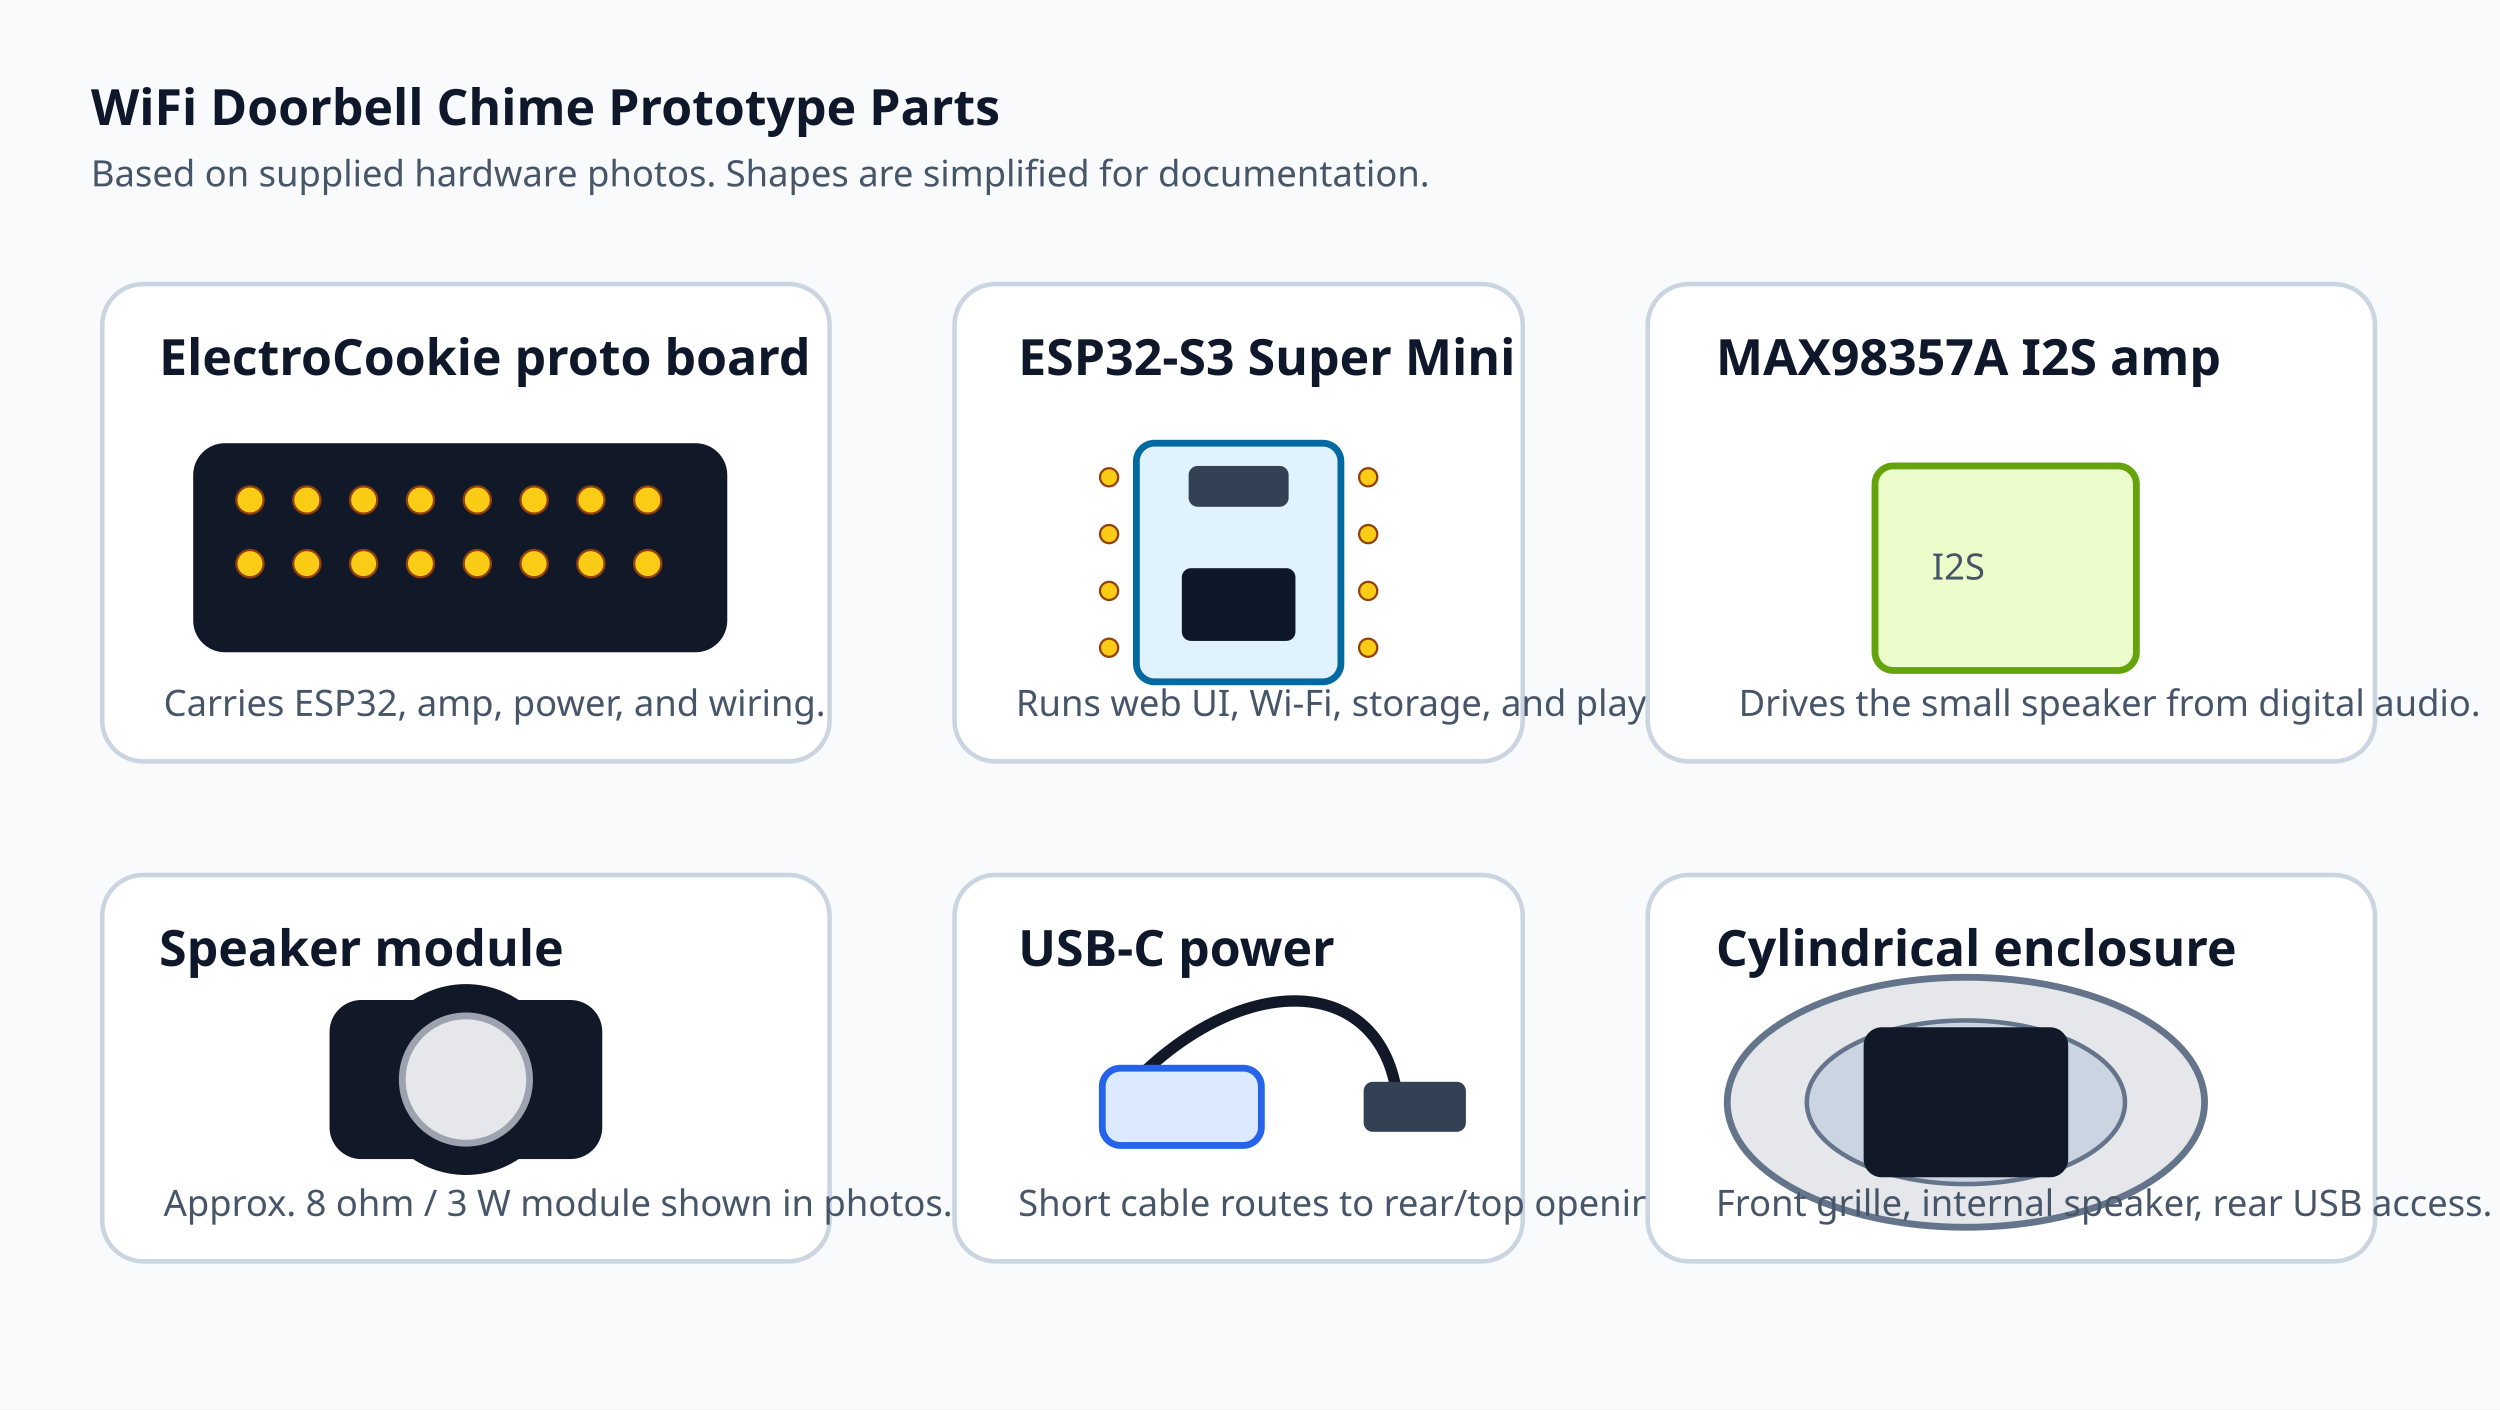
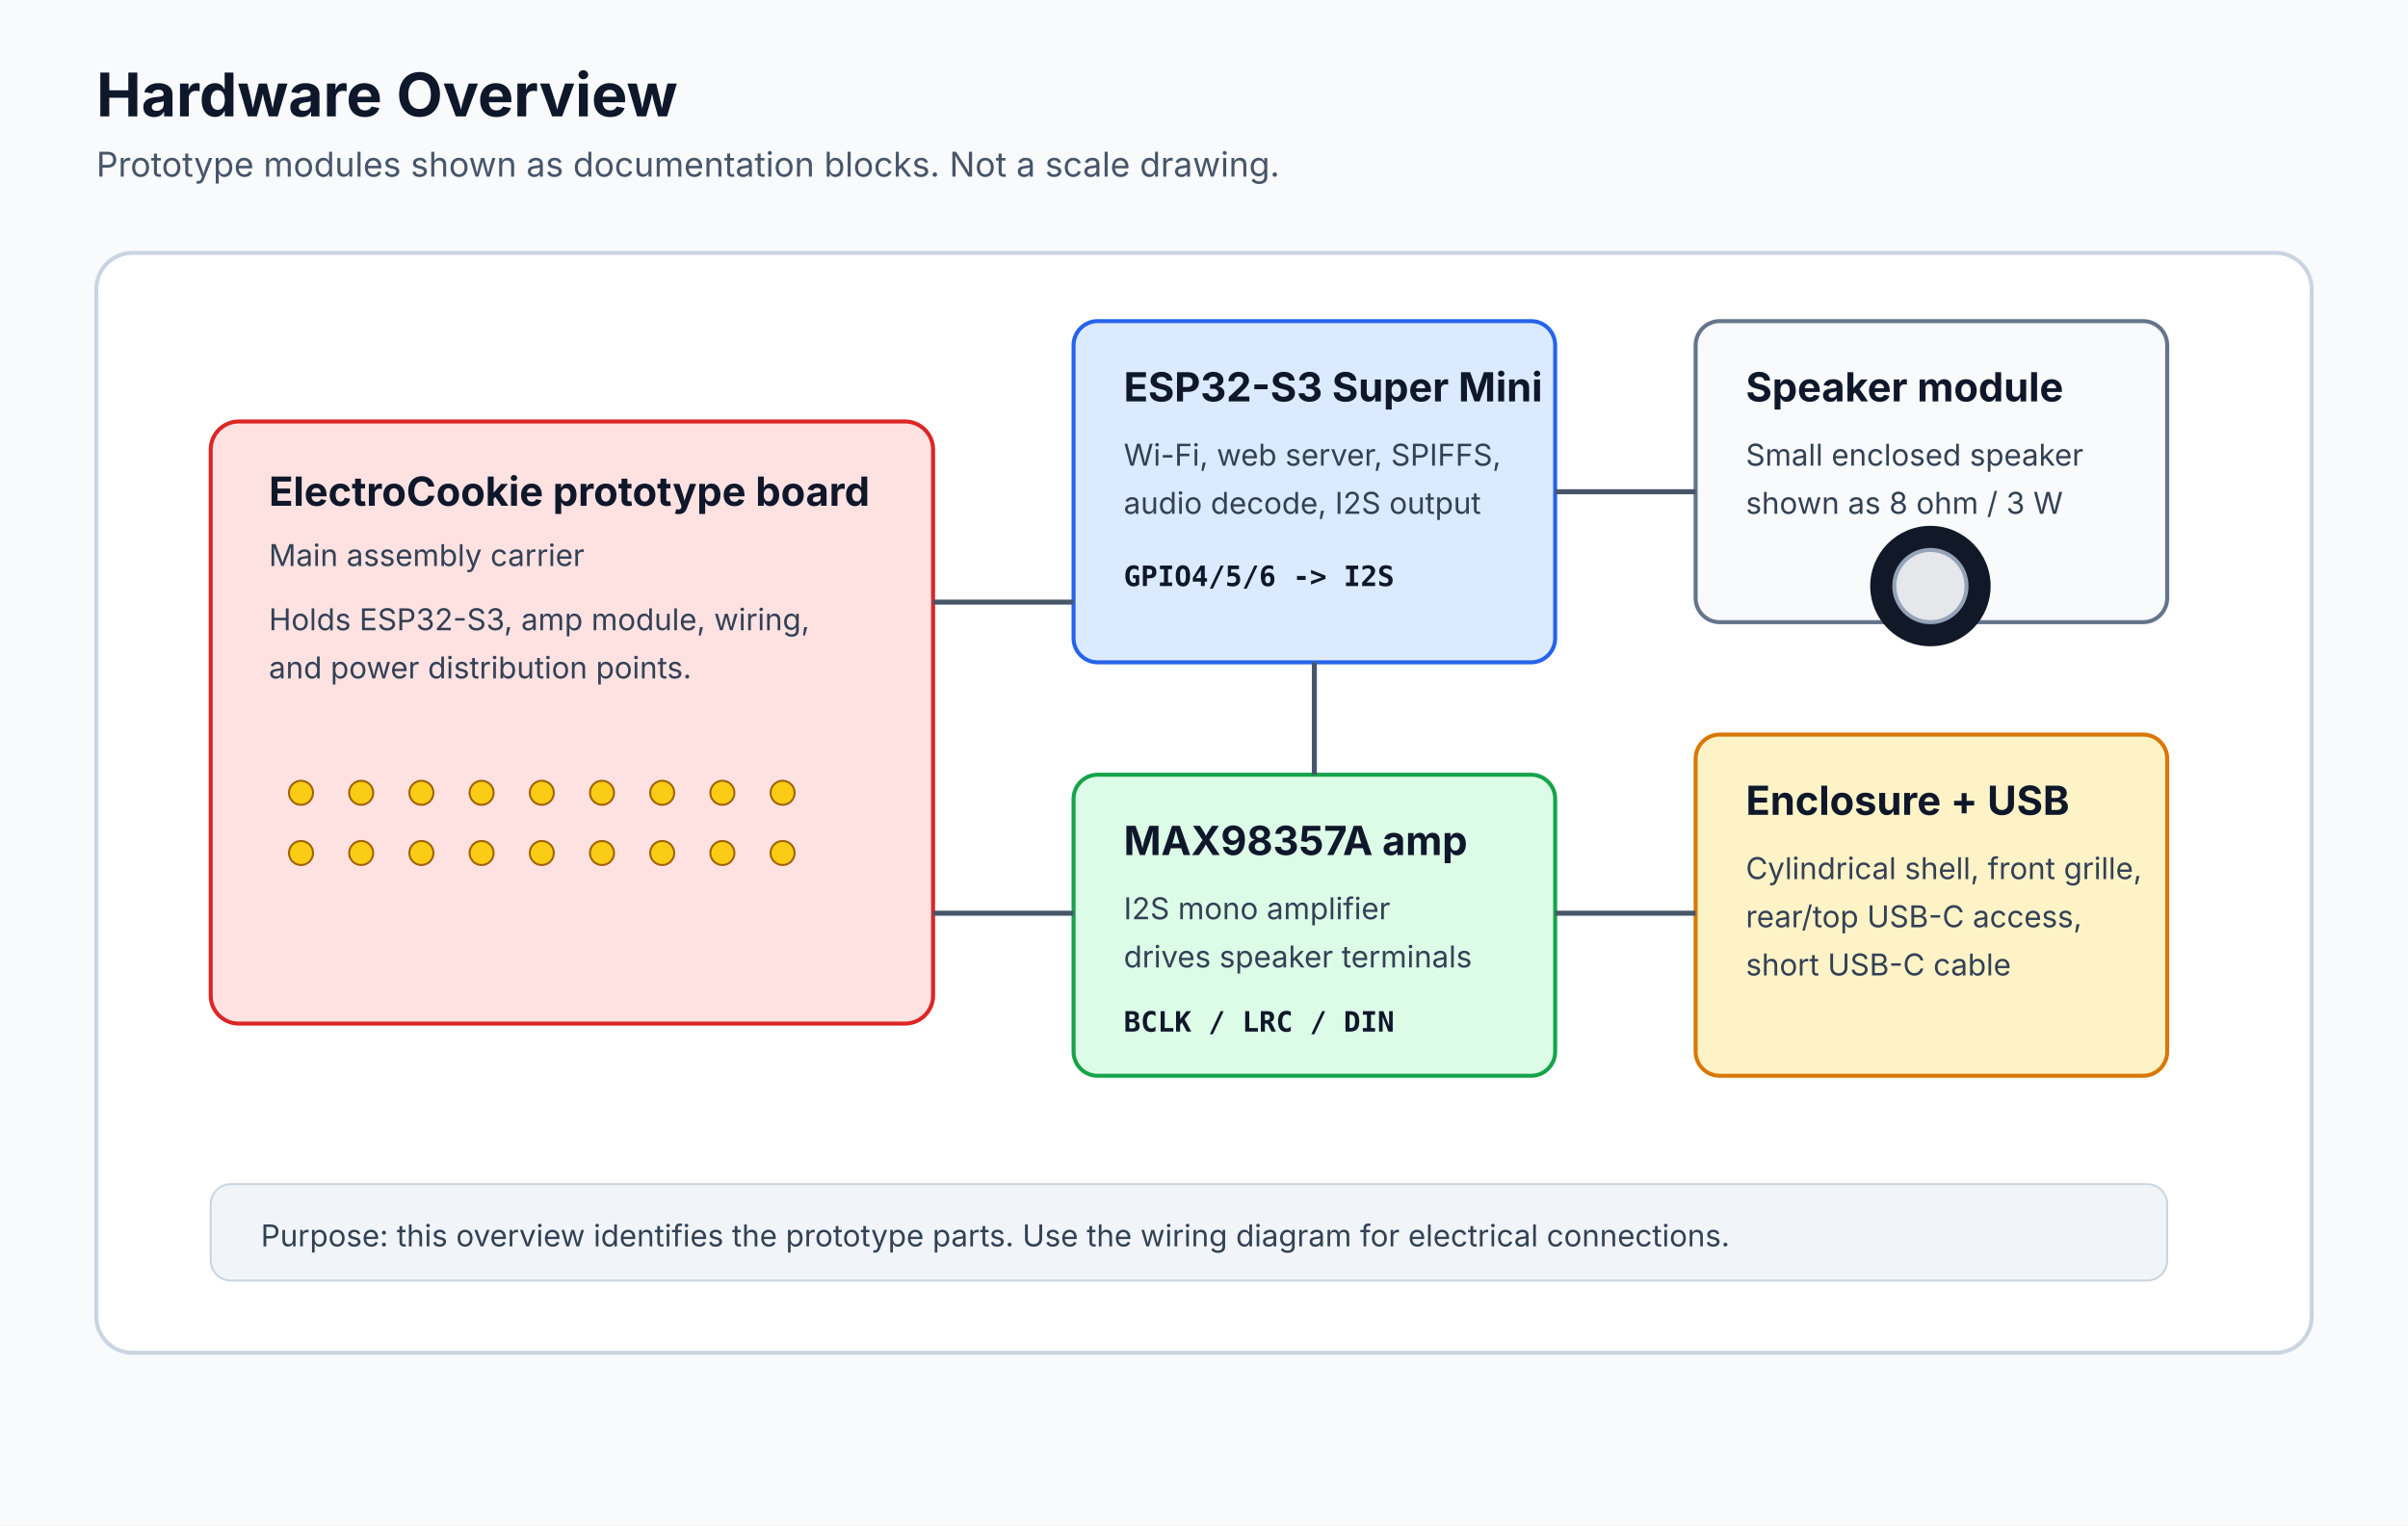
- <svg xmlns="http://www.w3.org/2000/svg" viewBox="0 0 1100 620" role="img" aria-labelledby="title desc">
+ <svg xmlns="http://www.w3.org/2000/svg" viewBox="0 0 1200 760" role="img" aria-labelledby="title desc">
  <defs>
    <style>
-       .bg{fill:#f8fafc}.panel{fill:#fff;stroke:#cbd5e1;stroke-width:2}.part{fill:#e0f2fe;stroke:#0369a1;stroke-width:3}.accent{fill:#dbeafe;stroke:#2563eb;stroke-width:3}.amp{fill:#ecfccb;stroke:#65a30d;stroke-width:3}.speaker{fill:#111827}.cone{fill:#e5e7eb;stroke:#9ca3af;stroke-width:3}.wire{fill:none;stroke:#ef4444;stroke-width:5;stroke-linecap:round}.wire2{fill:none;stroke:#111827;stroke-width:5;stroke-linecap:round}.label{font:600 22px system-ui,sans-serif;fill:#0f172a}.small{font:16px system-ui,sans-serif;fill:#475569}.pin{fill:#facc15;stroke:#92400e;stroke-width:1}.call{fill:#fff7ed;stroke:#fb923c;stroke-width:2}
+       .page{fill:#f8fafc}
+       .title{font:700 30px system-ui,-apple-system,BlinkMacSystemFont,"Segoe UI",sans-serif;fill:#0f172a}
+       .sub{font:17px system-ui,-apple-system,BlinkMacSystemFont,"Segoe UI",sans-serif;fill:#475569}
+       .h{font:700 20px system-ui,-apple-system,BlinkMacSystemFont,"Segoe UI",sans-serif;fill:#0f172a}
+       .t{font:15px system-ui,-apple-system,BlinkMacSystemFont,"Segoe UI",sans-serif;fill:#334155}
+       .mono{font:600 14px ui-monospace,SFMono-Regular,Menlo,monospace;fill:#0f172a}
+       .panel{fill:#fff;stroke:#cbd5e1;stroke-width:2}
+       .module{fill:#f8fafc;stroke:#64748b;stroke-width:2}
+       .board{fill:#fee2e2;stroke:#dc2626;stroke-width:2}
+       .esp{fill:#dbeafe;stroke:#2563eb;stroke-width:2}
+       .amp{fill:#dcfce7;stroke:#16a34a;stroke-width:2}
+       .mech{fill:#fef3c7;stroke:#d97706;stroke-width:2}
+       .wire{stroke:#475569;stroke-width:2.5;fill:none}
+       .pin{fill:#facc15;stroke:#a16207;stroke-width:1}
    </style>
  </defs>
-   <rect class="bg" width="1100" height="620" />
-   <text x="40" y="55" class="label">WiFi Doorbell Chime Prototype Parts</text>
-   <text x="40" y="82" class="small">Based on supplied hardware photos. Shapes are simplified for documentation.</text>
-   <rect x="45" y="125" width="320" height="210" rx="18" class="panel" />
-   <text x="70" y="165" class="label">ElectroCookie proto board</text>
-   <rect x="85" y="195" width="235" height="92" rx="14" fill="#111827" />
+   <rect class="page" width="1200" height="760" />
+   <text x="48" y="58" class="title">Hardware Overview</text>
+   <text x="48" y="88" class="sub">Prototype modules shown as documentation blocks. Not a scale drawing.</text>
+   <rect x="48" y="126" width="1104" height="548" rx="18" class="panel" />
+   <rect x="105" y="210" width="360" height="300" rx="14" class="board" />
+   <text x="134" y="252" class="h">ElectroCookie prototype board</text>
+   <text x="134" y="282" class="t">Main assembly carrier</text>
+   <text x="134" y="314" class="t">Holds ESP32-S3, amp module, wiring,</text>
+   <text x="134" y="338" class="t">and power distribution points.</text>
  <g>
-     <circle cx="110" cy="220" r="6" class="pin" />
-     <circle cx="135" cy="220" r="6" class="pin" />
-     <circle cx="160" cy="220" r="6" class="pin" />
-     <circle cx="185" cy="220" r="6" class="pin" />
-     <circle cx="210" cy="220" r="6" class="pin" />
-     <circle cx="235" cy="220" r="6" class="pin" />
-     <circle cx="260" cy="220" r="6" class="pin" />
-     <circle cx="285" cy="220" r="6" class="pin" />
-     <circle cx="110" cy="248" r="6" class="pin" />
-     <circle cx="135" cy="248" r="6" class="pin" />
-     <circle cx="160" cy="248" r="6" class="pin" />
-     <circle cx="185" cy="248" r="6" class="pin" />
-     <circle cx="210" cy="248" r="6" class="pin" />
-     <circle cx="235" cy="248" r="6" class="pin" />
-     <circle cx="260" cy="248" r="6" class="pin" />
-     <circle cx="285" cy="248" r="6" class="pin" />
+     <circle cx="150" cy="395" r="6" class="pin" />
+     <circle cx="180" cy="395" r="6" class="pin" />
+     <circle cx="210" cy="395" r="6" class="pin" />
+     <circle cx="240" cy="395" r="6" class="pin" />
+     <circle cx="270" cy="395" r="6" class="pin" />
+     <circle cx="300" cy="395" r="6" class="pin" />
+     <circle cx="330" cy="395" r="6" class="pin" />
+     <circle cx="360" cy="395" r="6" class="pin" />
+     <circle cx="390" cy="395" r="6" class="pin" />
+     <circle cx="150" cy="425" r="6" class="pin" />
+     <circle cx="180" cy="425" r="6" class="pin" />
+     <circle cx="210" cy="425" r="6" class="pin" />
+     <circle cx="240" cy="425" r="6" class="pin" />
+     <circle cx="270" cy="425" r="6" class="pin" />
+     <circle cx="300" cy="425" r="6" class="pin" />
+     <circle cx="330" cy="425" r="6" class="pin" />
+     <circle cx="360" cy="425" r="6" class="pin" />
+     <circle cx="390" cy="425" r="6" class="pin" />
  </g>
-   <text x="72" y="315" class="small">Carries ESP32, amp, power, and wiring.</text>
-   <rect x="420" y="125" width="250" height="210" rx="18" class="panel" />
-   <text x="448" y="165" class="label">ESP32-S3 Super Mini</text>
-   <rect x="500" y="195" width="90" height="105" rx="8" class="part" />
-   <rect x="523" y="205" width="44" height="18" rx="4" fill="#334155" />
-   <rect x="520" y="250" width="50" height="32" rx="4" fill="#0f172a" />
-   <g>
-     <circle cx="488" cy="210" r="4" class="pin" />
-     <circle cx="488" cy="235" r="4" class="pin" />
-     <circle cx="488" cy="260" r="4" class="pin" />
-     <circle cx="488" cy="285" r="4" class="pin" />
-     <circle cx="602" cy="210" r="4" class="pin" />
-     <circle cx="602" cy="235" r="4" class="pin" />
-     <circle cx="602" cy="260" r="4" class="pin" />
-     <circle cx="602" cy="285" r="4" class="pin" />
-   </g>
-   <text x="447" y="315" class="small">Runs web UI, Wi-Fi, storage, and playback.</text>
-   <rect x="725" y="125" width="320" height="210" rx="18" class="panel" />
-   <text x="755" y="165" class="label">MAX98357A I2S amp</text>
-   <rect x="825" y="205" width="115" height="90" rx="8" class="amp" />
-   <text x="850" y="255" class="small">I2S</text>
-   <text x="765" y="315" class="small">Drives the small speaker from digital audio.</text>
-   <rect x="45" y="385" width="320" height="170" rx="18" class="panel" />
-   <text x="70" y="425" class="label">Speaker module</text>
-   <rect x="145" y="440" width="120" height="70" rx="14" fill="#111827" />
-   <circle cx="205" cy="475" r="42" class="speaker" />
-   <circle cx="205" cy="475" r="28" class="cone" />
-   <text x="72" y="535" class="small">Approx. 8 ohm / 3 W module shown in photos.</text>
-   <rect x="420" y="385" width="250" height="170" rx="18" class="panel" />
-   <text x="448" y="425" class="label">USB-C power</text>
-   <path d="M500 475 C550 425, 610 430, 615 485" class="wire2" />
-   <rect x="485" y="470" width="70" height="34" rx="8" class="accent" />
-   <rect x="600" y="476" width="45" height="22" rx="4" fill="#334155" />
-   <text x="448" y="535" class="small">Short cable routes to rear/top opening.</text>
-   <rect x="725" y="385" width="320" height="170" rx="18" class="panel" />
-   <text x="755" y="425" class="label">Cylindrical enclosure</text>
-   <ellipse cx="865" cy="485" rx="105" ry="55" fill="#e5e7eb" stroke="#64748b" stroke-width="3" />
-   <ellipse cx="865" cy="485" rx="70" ry="36" fill="#cbd5e1" stroke="#64748b" stroke-width="2" />
-   <rect x="820" y="452" width="90" height="66" rx="8" fill="#111827" />
-   <text x="755" y="535" class="small">Front grille, internal speaker, rear USB access.</text>
+   <rect x="535" y="160" width="240" height="170" rx="12" class="esp" />
+   <text x="560" y="200" class="h">ESP32-S3 Super Mini</text>
+   <text x="560" y="232" class="t">Wi-Fi, web server, SPIFFS,</text>
+   <text x="560" y="256" class="t">audio decode, I2S output</text>
+   <text x="560" y="292" class="mono">GPIO4/5/6 -&gt; I2S</text>
+   <rect x="535" y="386" width="240" height="150" rx="12" class="amp" />
+   <text x="560" y="426" class="h">MAX98357A amp</text>
+   <text x="560" y="458" class="t">I2S mono amplifier</text>
+   <text x="560" y="482" class="t">drives speaker terminals</text>
+   <text x="560" y="514" class="mono">BCLK / LRC / DIN</text>
+   <rect x="845" y="160" width="235" height="150" rx="12" class="module" />
+   <text x="870" y="200" class="h">Speaker module</text>
+   <text x="870" y="232" class="t">Small enclosed speaker</text>
+   <text x="870" y="256" class="t">shown as 8 ohm / 3 W</text>
+   <circle cx="962" cy="292" r="30" fill="#111827" />
+   <circle cx="962" cy="292" r="18" fill="#e5e7eb" stroke="#94a3b8" stroke-width="2" />
+   <rect x="845" y="366" width="235" height="170" rx="12" class="mech" />
+   <text x="870" y="406" class="h">Enclosure + USB</text>
+   <text x="870" y="438" class="t">Cylindrical shell, front grille,</text>
+   <text x="870" y="462" class="t">rear/top USB-C access,</text>
+   <text x="870" y="486" class="t">short USB-C cable</text>
+   <path d="M465 300 H535" class="wire" />
+   <path d="M465 455 H535" class="wire" />
+   <path d="M775 455 H845" class="wire" />
+   <path d="M775 245 H845" class="wire" />
+   <path d="M655 330 V386" class="wire" />
+   <rect x="105" y="590" width="975" height="48" rx="10" fill="#f1f5f9" stroke="#cbd5e1" />
+   <text x="130" y="621" class="t">Purpose: this overview identifies the prototype parts. Use the wiring diagram for electrical connections.</text>
</svg>
